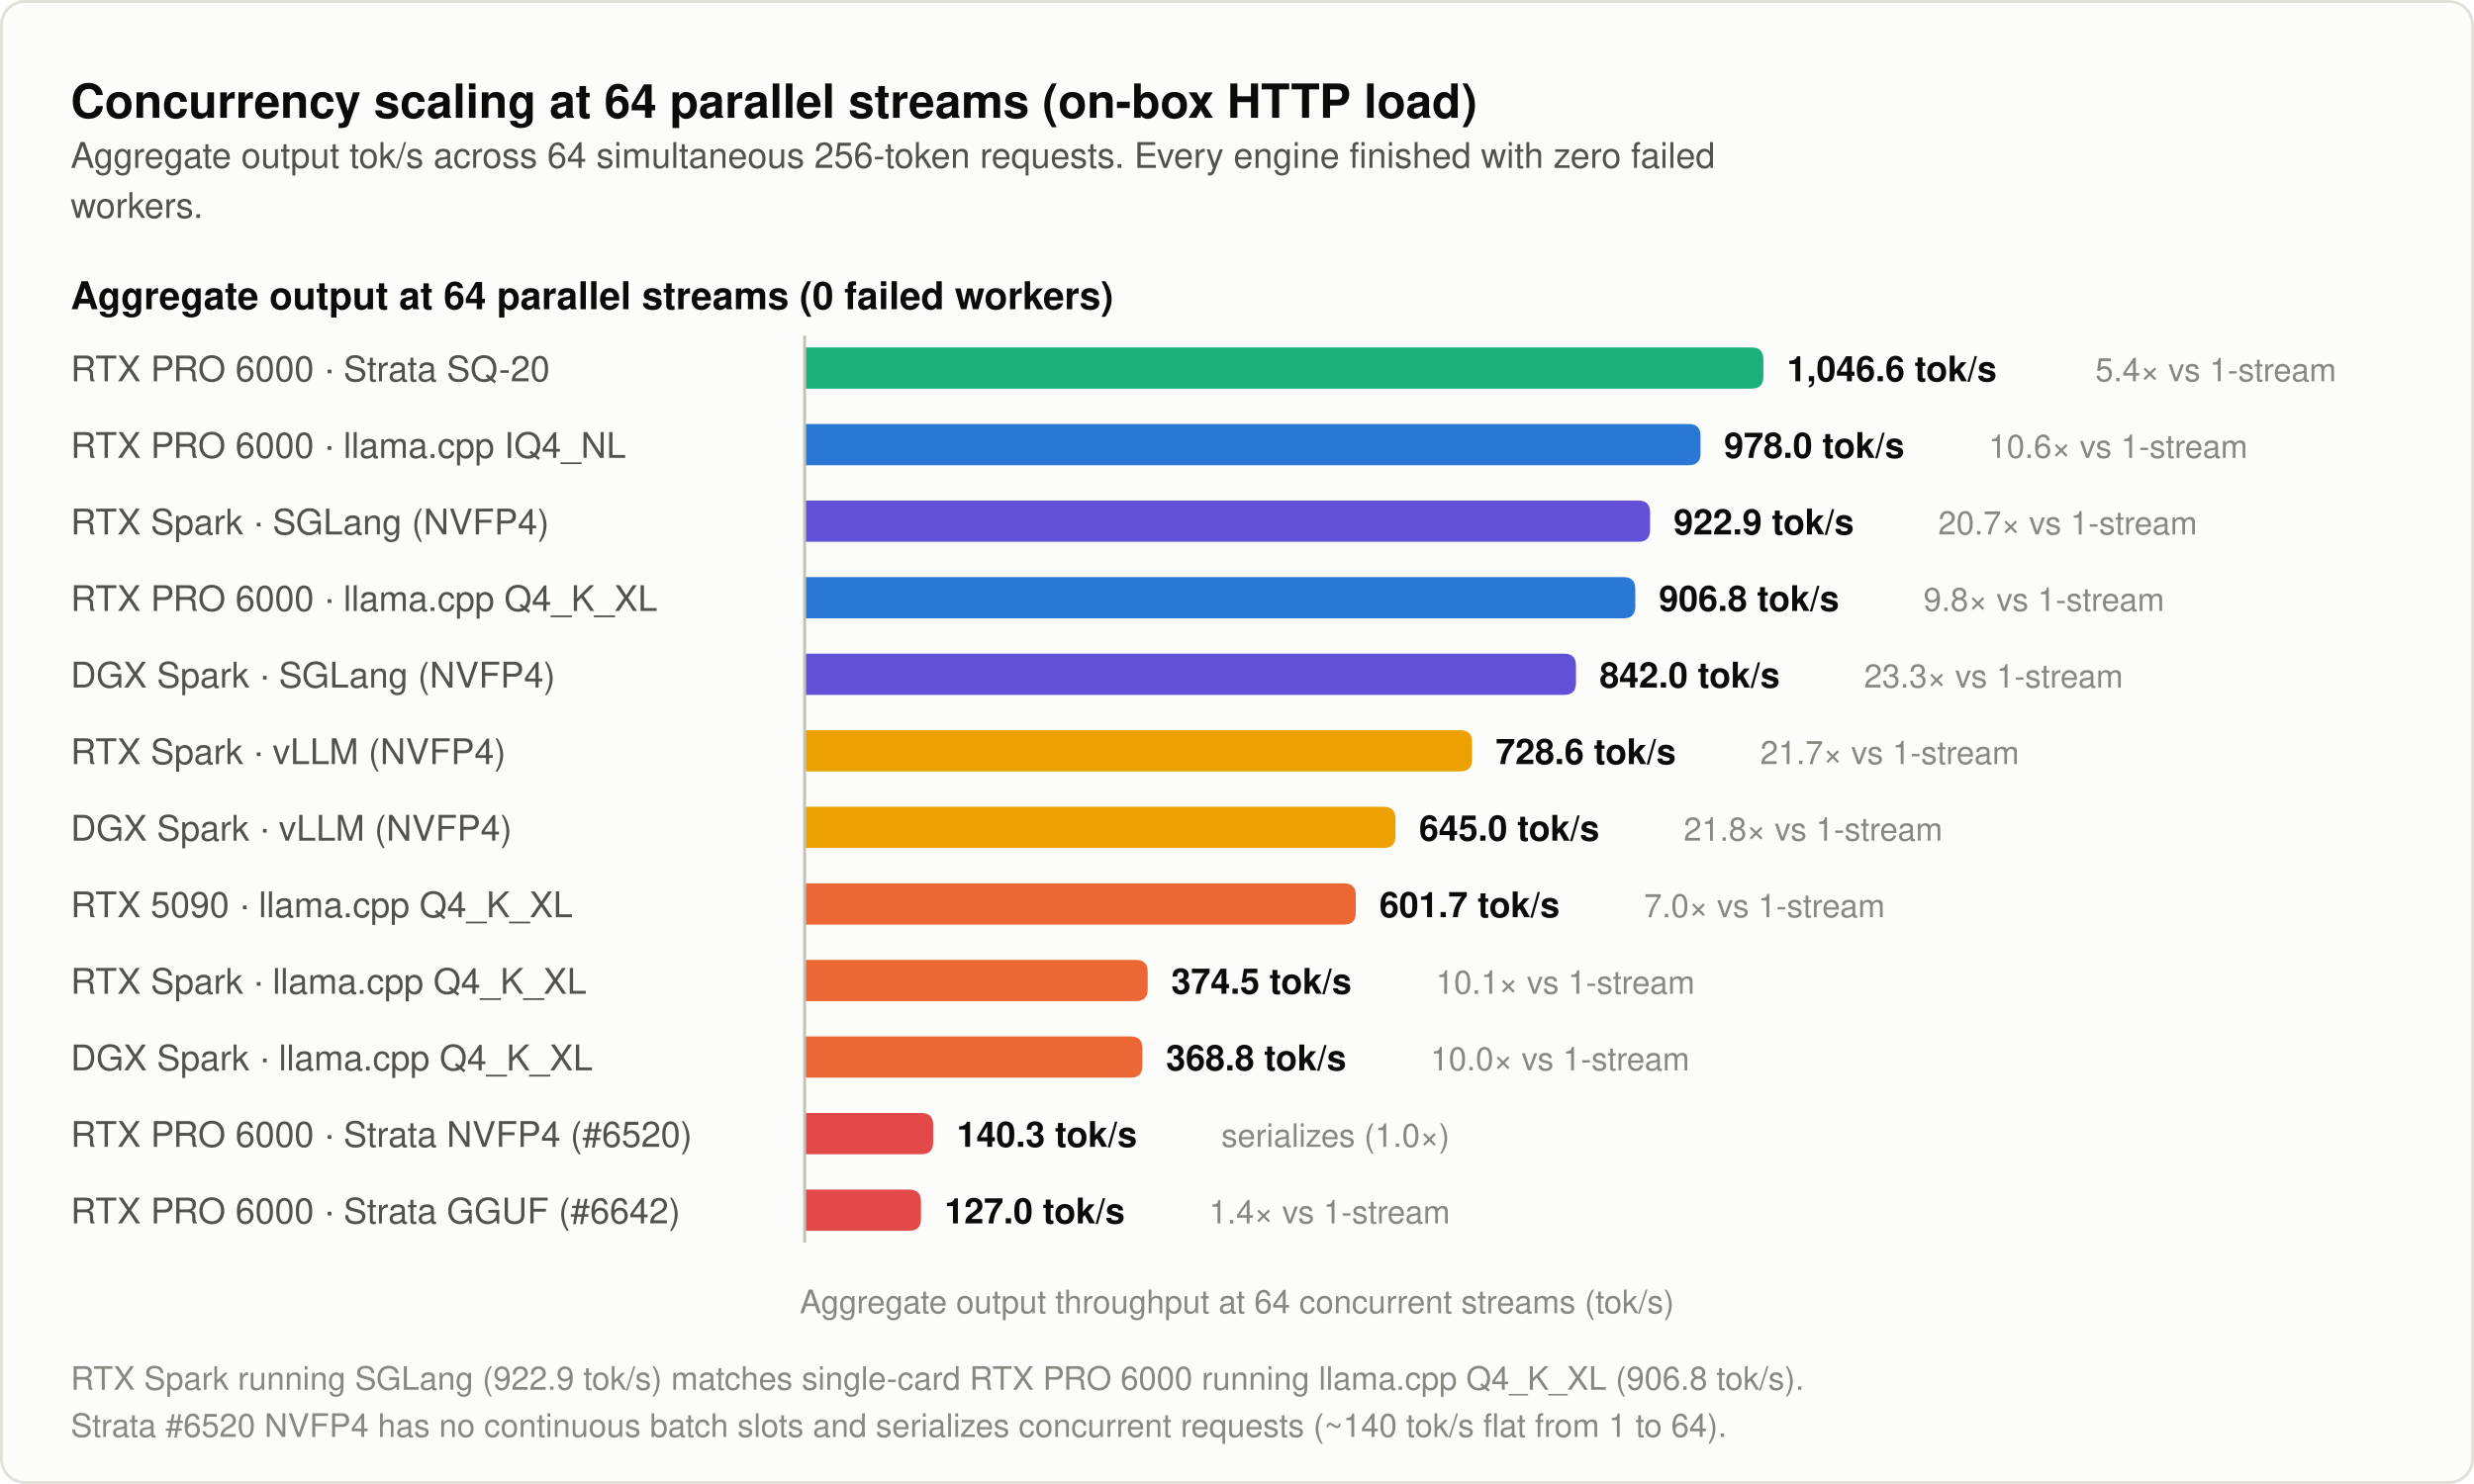
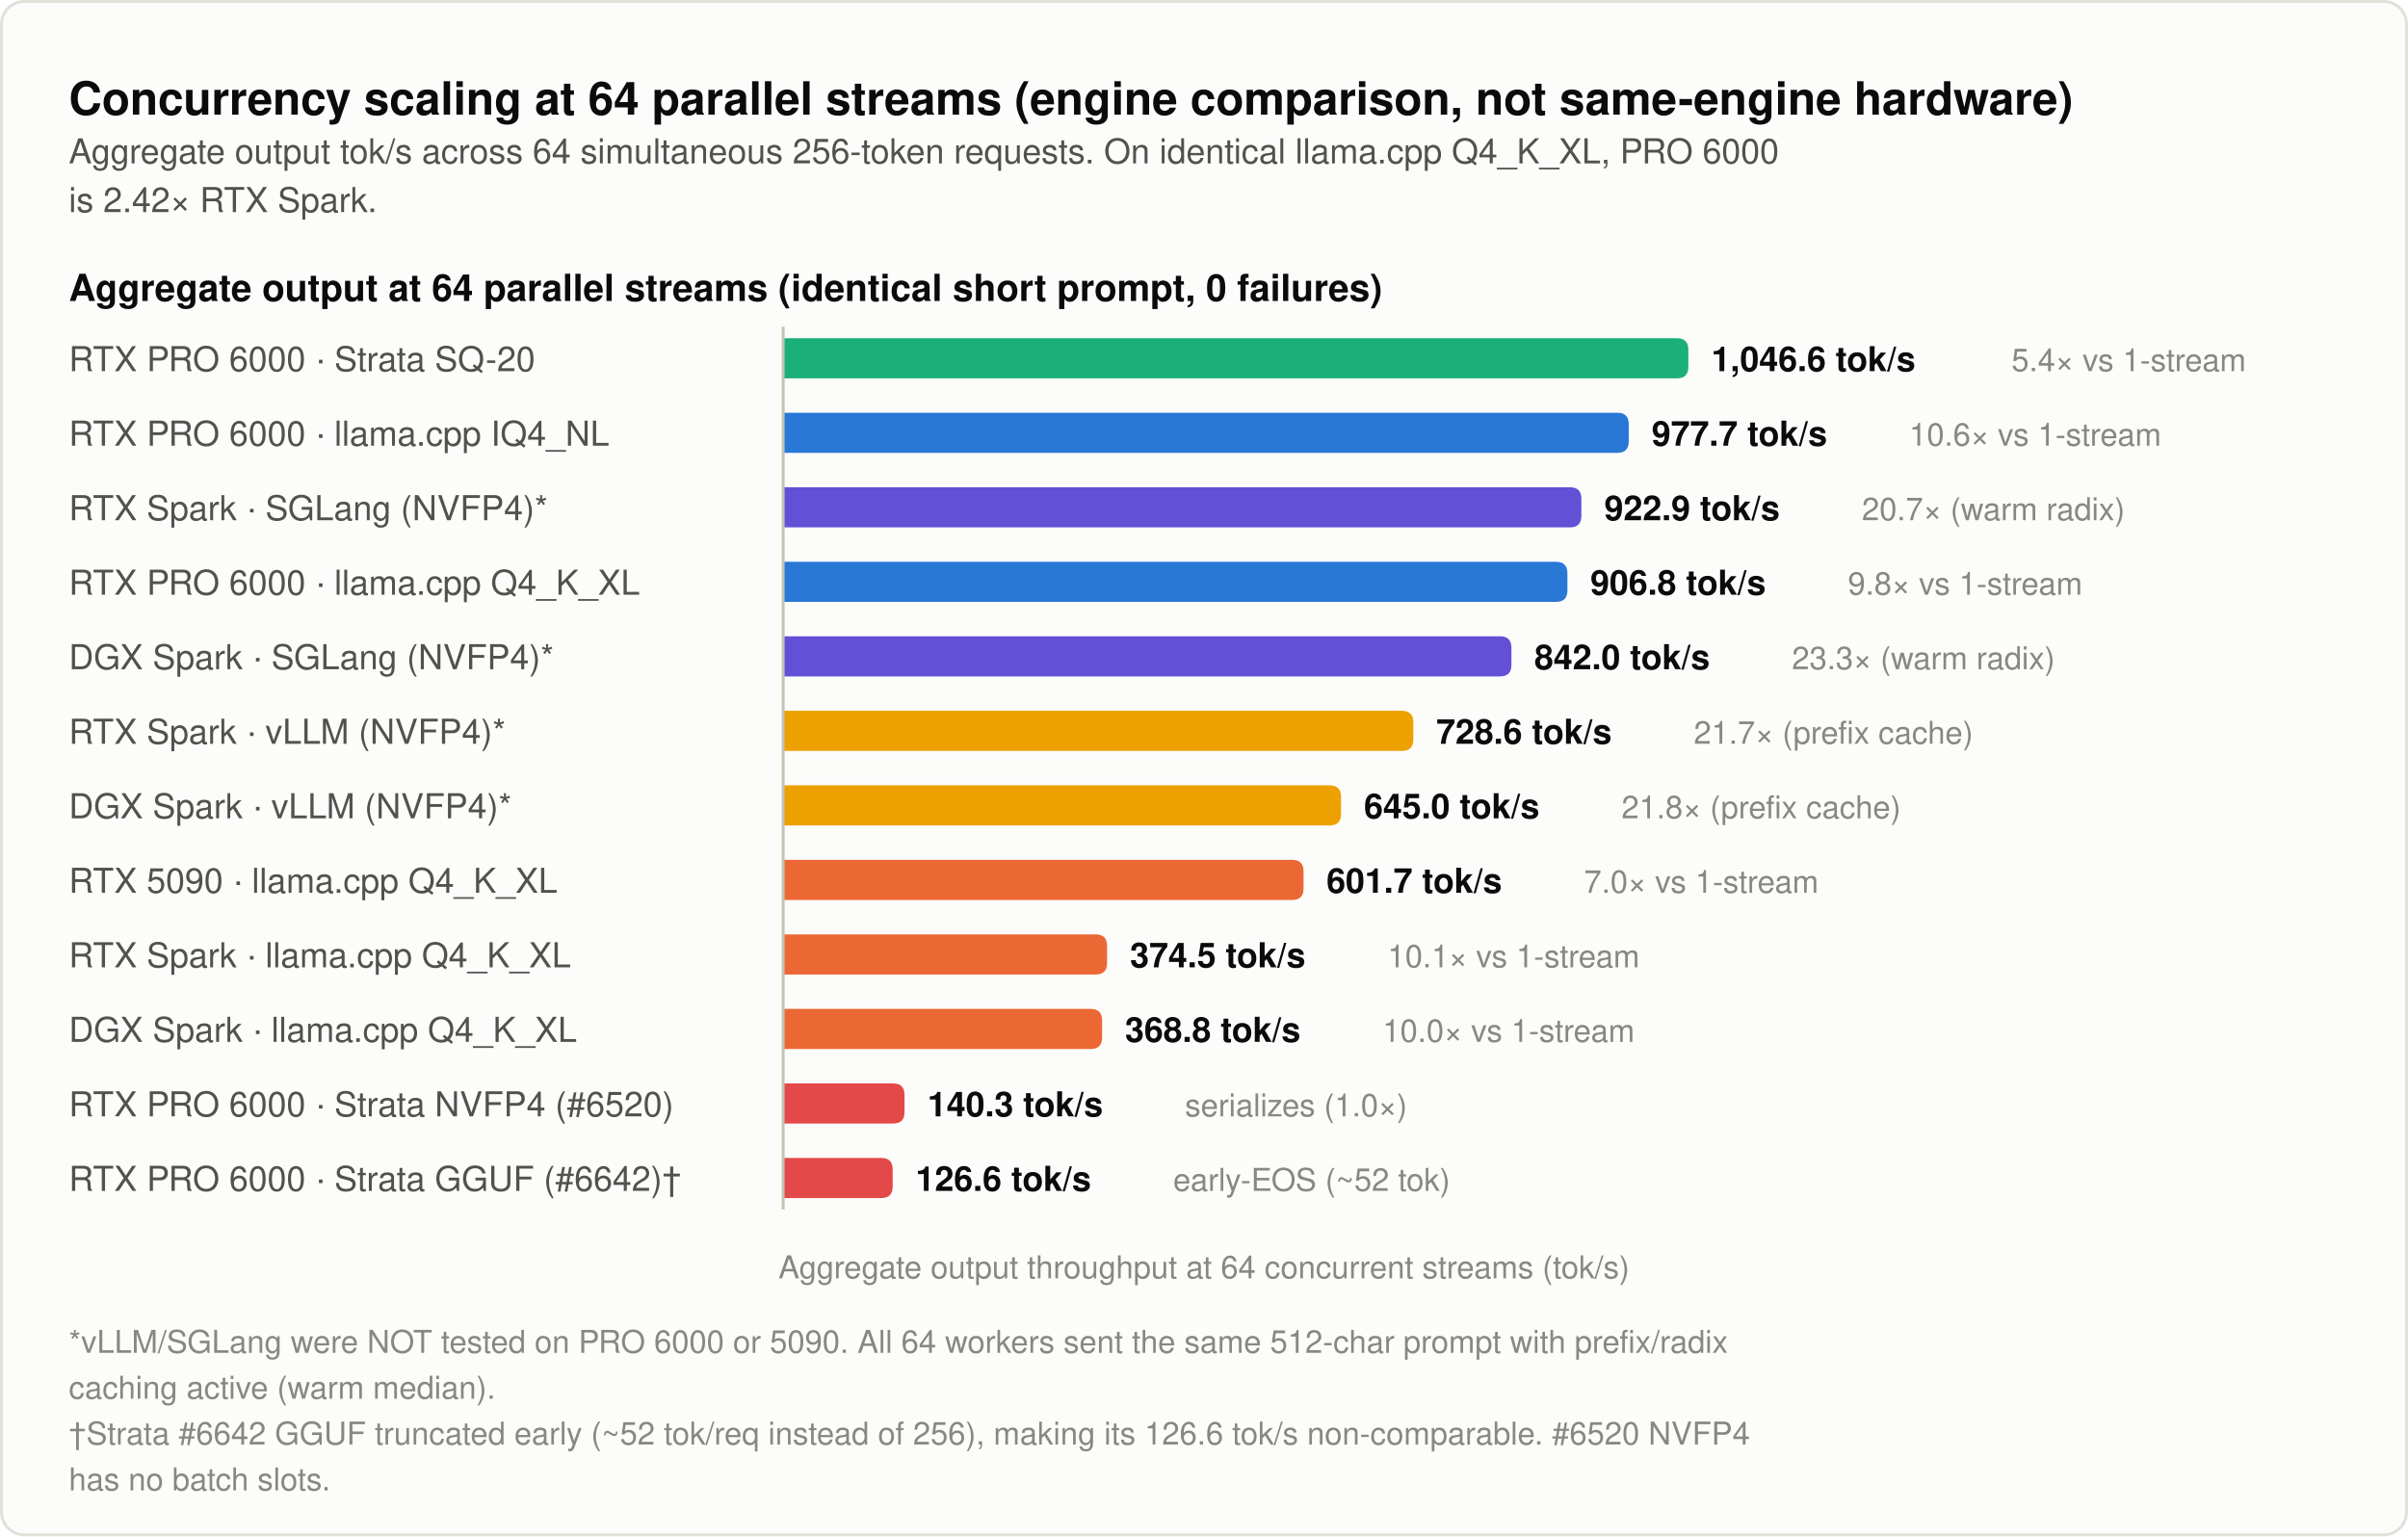
- <svg xmlns="http://www.w3.org/2000/svg" width="840" height="504" viewBox="0 0 840 504" role="img" aria-label="Concurrency scaling at 64 parallel streams (on-box HTTP load) Aggregate output tok/s across 64 simultaneous 256-token requests. Every engine finished with zero failed workers." font-family="system-ui, -apple-system, 'Segoe UI', Helvetica, Arial, sans-serif" data-x-scale="linear" data-y-scale="linear">
-   <rect x="0.5" y="0.5" width="839" height="503" fill="#fcfcfb" rx="8" stroke="#e1e0d9" stroke-width="1" />
-   <text x="24" y="40" font-size="16" fill="#0b0b0b" font-weight="600">Concurrency scaling at 64 parallel streams (on-box HTTP load)</text>
-   <text x="24" y="57" font-size="12" fill="#52514e">Aggregate output tok/s across 64 simultaneous 256-token requests. Every engine finished with zero failed</text>
-   <text x="24" y="74" font-size="12" fill="#52514e">workers.</text>
-   <text x="24" y="105" font-size="13" fill="#0b0b0b" font-weight="600">Aggregate output at 64 parallel streams (0 failed workers)</text>
+ <svg xmlns="http://www.w3.org/2000/svg" width="840" height="536" viewBox="0 0 840 536" role="img" aria-label="Concurrency scaling at 64 parallel streams (engine comparison, not same-engine hardware) Aggregate output tok/s across 64 simultaneous 256-token requests. On identical llama.cpp Q4_K_XL, PRO 6000 is 2.42× RTX Spark." font-family="system-ui, -apple-system, 'Segoe UI', Helvetica, Arial, sans-serif" data-x-scale="linear" data-y-scale="linear">
+   <rect x="0.5" y="0.5" width="839" height="535" fill="#fcfcfb" rx="8" stroke="#e1e0d9" stroke-width="1" />
+   <text x="24" y="40" font-size="16" fill="#0b0b0b" font-weight="600">Concurrency scaling at 64 parallel streams (engine comparison, not same-engine hardware)</text>
+   <text x="24" y="57" font-size="12" fill="#52514e">Aggregate output tok/s across 64 simultaneous 256-token requests. On identical llama.cpp Q4_K_XL, PRO 6000</text>
+   <text x="24" y="74" font-size="12" fill="#52514e">is 2.42× RTX Spark.</text>
+   <text x="24" y="105" font-size="13" fill="#0b0b0b" font-weight="600">Aggregate output at 64 parallel streams (identical short prompt, 0 failures)</text>
  <text x="24" y="129.5" font-size="12" fill="#52514e">RTX PRO 6000 · Strata SQ-20</text>
-   <path d="M273.2,118 H594.72 Q598.72,118 598.72,122 V128 Q598.72,132 594.72,132 H273.2 Z" fill="#1baf7a" />
-   <text x="606.72" y="129.5" font-size="12" fill="#0b0b0b" font-weight="600">1,046.6 tok/s</text>
-   <text x="711.44" y="129.5" font-size="11" fill="#898781">5.4× vs 1-stream</text>
+   <path d="M273.2,118 H584.96 Q588.96,118 588.96,122 V128 Q588.96,132 584.96,132 H273.2 Z" fill="#1baf7a" />
+   <text x="596.96" y="129.5" font-size="12" fill="#0b0b0b" font-weight="600">1,046.6 tok/s</text>
+   <text x="701.68" y="129.5" font-size="11" fill="#898781">5.4× vs 1-stream</text>
  <text x="24" y="155.5" font-size="12" fill="#52514e">RTX PRO 6000 · llama.cpp IQ4_NL</text>
-   <path d="M273.2,144 H573.38 Q577.38,144 577.38,148 V154 Q577.38,158 573.38,158 H273.2 Z" fill="#2a78d6" />
-   <text x="585.38" y="155.5" font-size="12" fill="#0b0b0b" font-weight="600">978.0 tok/s</text>
-   <text x="675.22" y="155.5" font-size="11" fill="#898781">10.6× vs 1-stream</text>
-   <text x="24" y="181.5" font-size="12" fill="#52514e">RTX Spark · SGLang (NVFP4)</text>
-   <path d="M273.2,170 H556.25 Q560.25,170 560.25,174 V180 Q560.25,184 556.25,184 H273.2 Z" fill="#6250d6" />
-   <text x="568.25" y="181.5" font-size="12" fill="#0b0b0b" font-weight="600">922.9 tok/s</text>
-   <text x="658.09" y="181.5" font-size="11" fill="#898781">20.7× vs 1-stream</text>
+   <path d="M273.2,144 H564.17 Q568.17,144 568.17,148 V154 Q568.17,158 564.17,158 H273.2 Z" fill="#2a78d6" />
+   <text x="576.17" y="155.5" font-size="12" fill="#0b0b0b" font-weight="600">977.7 tok/s</text>
+   <text x="666.01" y="155.5" font-size="11" fill="#898781">10.6× vs 1-stream</text>
+   <text x="24" y="181.5" font-size="12" fill="#52514e">RTX Spark · SGLang (NVFP4)*</text>
+   <path d="M273.2,170 H547.64 Q551.64,170 551.64,174 V180 Q551.64,184 547.64,184 H273.2 Z" fill="#6250d6" />
+   <text x="559.64" y="181.5" font-size="12" fill="#0b0b0b" font-weight="600">922.9 tok/s</text>
+   <text x="649.48" y="181.5" font-size="11" fill="#898781">20.7× (warm radix)</text>
  <text x="24" y="207.5" font-size="12" fill="#52514e">RTX PRO 6000 · llama.cpp Q4_K_XL</text>
-   <path d="M273.2,196 H551.23 Q555.23,196 555.23,200 V206 Q555.23,210 551.23,210 H273.2 Z" fill="#2a78d6" />
-   <text x="563.23" y="207.5" font-size="12" fill="#0b0b0b" font-weight="600">906.8 tok/s</text>
-   <text x="653.07" y="207.5" font-size="11" fill="#898781">9.8× vs 1-stream</text>
-   <text x="24" y="233.5" font-size="12" fill="#52514e">DGX Spark · SGLang (NVFP4)</text>
-   <path d="M273.2,222 H531.09 Q535.09,222 535.09,226 V232 Q535.09,236 531.09,236 H273.2 Z" fill="#6250d6" />
-   <text x="543.09" y="233.5" font-size="12" fill="#0b0b0b" font-weight="600">842.0 tok/s</text>
-   <text x="632.93" y="233.5" font-size="11" fill="#898781">23.3× vs 1-stream</text>
-   <text x="24" y="259.5" font-size="12" fill="#52514e">RTX Spark · vLLM (NVFP4)</text>
-   <path d="M273.2,248 H495.81 Q499.81,248 499.81,252 V258 Q499.81,262 495.81,262 H273.2 Z" fill="#eda100" />
-   <text x="507.81" y="259.5" font-size="12" fill="#0b0b0b" font-weight="600">728.6 tok/s</text>
-   <text x="597.65" y="259.5" font-size="11" fill="#898781">21.7× vs 1-stream</text>
-   <text x="24" y="285.5" font-size="12" fill="#52514e">DGX Spark · vLLM (NVFP4)</text>
-   <path d="M273.2,274 H469.81 Q473.81,274 473.81,278 V284 Q473.81,288 469.81,288 H273.2 Z" fill="#eda100" />
-   <text x="481.81" y="285.5" font-size="12" fill="#0b0b0b" font-weight="600">645.0 tok/s</text>
-   <text x="571.65" y="285.5" font-size="11" fill="#898781">21.8× vs 1-stream</text>
+   <path d="M273.2,196 H542.77 Q546.77,196 546.77,200 V206 Q546.77,210 542.77,210 H273.2 Z" fill="#2a78d6" />
+   <text x="554.77" y="207.5" font-size="12" fill="#0b0b0b" font-weight="600">906.8 tok/s</text>
+   <text x="644.61" y="207.5" font-size="11" fill="#898781">9.8× vs 1-stream</text>
+   <text x="24" y="233.5" font-size="12" fill="#52514e">DGX Spark · SGLang (NVFP4)*</text>
+   <path d="M273.2,222 H523.24 Q527.24,222 527.24,226 V232 Q527.24,236 523.24,236 H273.2 Z" fill="#6250d6" />
+   <text x="535.24" y="233.5" font-size="12" fill="#0b0b0b" font-weight="600">842.0 tok/s</text>
+   <text x="625.08" y="233.5" font-size="11" fill="#898781">23.3× (warm radix)</text>
+   <text x="24" y="259.5" font-size="12" fill="#52514e">RTX Spark · vLLM (NVFP4)*</text>
+   <path d="M273.2,248 H489.02 Q493.02,248 493.02,252 V258 Q493.02,262 489.02,262 H273.2 Z" fill="#eda100" />
+   <text x="501.02" y="259.5" font-size="12" fill="#0b0b0b" font-weight="600">728.6 tok/s</text>
+   <text x="590.86" y="259.5" font-size="11" fill="#898781">21.7× (prefix cache)</text>
+   <text x="24" y="285.5" font-size="12" fill="#52514e">DGX Spark · vLLM (NVFP4)*</text>
+   <path d="M273.2,274 H463.8 Q467.8,274 467.8,278 V284 Q467.8,288 463.8,288 H273.2 Z" fill="#eda100" />
+   <text x="475.8" y="285.5" font-size="12" fill="#0b0b0b" font-weight="600">645.0 tok/s</text>
+   <text x="565.64" y="285.5" font-size="11" fill="#898781">21.8× (prefix cache)</text>
  <text x="24" y="311.5" font-size="12" fill="#52514e">RTX 5090 · llama.cpp Q4_K_XL</text>
-   <path d="M273.2,300 H456.34 Q460.34,300 460.34,304 V310 Q460.34,314 456.34,314 H273.2 Z" fill="#eb6834" />
-   <text x="468.34" y="311.5" font-size="12" fill="#0b0b0b" font-weight="600">601.7 tok/s</text>
-   <text x="558.18" y="311.5" font-size="11" fill="#898781">7.0× vs 1-stream</text>
+   <path d="M273.2,300 H450.73 Q454.73,300 454.73,304 V310 Q454.73,314 450.73,314 H273.2 Z" fill="#eb6834" />
+   <text x="462.73" y="311.5" font-size="12" fill="#0b0b0b" font-weight="600">601.7 tok/s</text>
+   <text x="552.57" y="311.5" font-size="11" fill="#898781">7.0× vs 1-stream</text>
  <text x="24" y="337.5" font-size="12" fill="#52514e">RTX Spark · llama.cpp Q4_K_XL</text>
-   <path d="M273.2,326 H385.68 Q389.68,326 389.68,330 V336 Q389.68,340 385.68,340 H273.2 Z" fill="#eb6834" />
-   <text x="397.68" y="337.5" font-size="12" fill="#0b0b0b" font-weight="600">374.5 tok/s</text>
-   <text x="487.52" y="337.5" font-size="11" fill="#898781">10.1× vs 1-stream</text>
+   <path d="M273.2,326 H382.19 Q386.19,326 386.19,330 V336 Q386.19,340 382.19,340 H273.2 Z" fill="#eb6834" />
+   <text x="394.19" y="337.5" font-size="12" fill="#0b0b0b" font-weight="600">374.5 tok/s</text>
+   <text x="484.03" y="337.5" font-size="11" fill="#898781">10.1× vs 1-stream</text>
  <text x="24" y="363.5" font-size="12" fill="#52514e">DGX Spark · llama.cpp Q4_K_XL</text>
-   <path d="M273.2,352 H383.89 Q387.89,352 387.89,356 V362 Q387.89,366 383.89,366 H273.2 Z" fill="#eb6834" />
-   <text x="395.89" y="363.5" font-size="12" fill="#0b0b0b" font-weight="600">368.8 tok/s</text>
-   <text x="485.73" y="363.5" font-size="11" fill="#898781">10.0× vs 1-stream</text>
+   <path d="M273.2,352 H380.45 Q384.45,352 384.45,356 V362 Q384.45,366 380.45,366 H273.2 Z" fill="#eb6834" />
+   <text x="392.45" y="363.5" font-size="12" fill="#0b0b0b" font-weight="600">368.8 tok/s</text>
+   <text x="482.29" y="363.5" font-size="11" fill="#898781">10.0× vs 1-stream</text>
  <text x="24" y="389.5" font-size="12" fill="#52514e">RTX PRO 6000 · Strata NVFP4 (#6520)</text>
-   <path d="M273.2,378 H312.84 Q316.84,378 316.84,382 V388 Q316.84,392 312.84,392 H273.2 Z" fill="#e34948" />
-   <text x="324.84" y="389.5" font-size="12" fill="#0b0b0b" font-weight="600">140.3 tok/s</text>
-   <text x="414.68" y="389.5" font-size="11" fill="#898781">serializes (1.0×)</text>
-   <text x="24" y="415.5" font-size="12" fill="#52514e">RTX PRO 6000 · Strata GGUF (#6642)</text>
-   <path d="M273.2,404 H308.7 Q312.7,404 312.7,408 V414 Q312.7,418 308.7,418 H273.2 Z" fill="#e34948" />
-   <text x="320.7" y="415.5" font-size="12" fill="#0b0b0b" font-weight="600">127.0 tok/s</text>
-   <text x="410.54" y="415.5" font-size="11" fill="#898781">1.4× vs 1-stream</text>
+   <path d="M273.2,378 H311.53 Q315.53,378 315.53,382 V388 Q315.53,392 311.53,392 H273.2 Z" fill="#e34948" />
+   <text x="323.53" y="389.5" font-size="12" fill="#0b0b0b" font-weight="600">140.3 tok/s</text>
+   <text x="413.37" y="389.5" font-size="11" fill="#898781">serializes (1.0×)</text>
+   <text x="24" y="415.5" font-size="12" fill="#52514e">RTX PRO 6000 · Strata GGUF (#6642)†</text>
+   <path d="M273.2,404 H307.4 Q311.4,404 311.4,408 V414 Q311.4,418 307.4,418 H273.2 Z" fill="#e34948" />
+   <text x="319.4" y="415.5" font-size="12" fill="#0b0b0b" font-weight="600">126.6 tok/s</text>
+   <text x="409.24" y="415.5" font-size="11" fill="#898781">early-EOS (~52 tok)</text>
  <line x1="273.2" y1="114" x2="273.2" y2="422" stroke="#c3c2b7" stroke-width="1" />
  <text x="420" y="446" font-size="11" fill="#898781" text-anchor="middle">Aggregate output throughput at 64 concurrent streams (tok/s)</text>
-   <text x="24" y="472" font-size="11" fill="#898781">RTX Spark running SGLang (922.9 tok/s) matches single-card RTX PRO 6000 running llama.cpp Q4_K_XL (906.8 tok/s).</text>
-   <text x="24" y="488" font-size="11" fill="#898781">Strata #6520 NVFP4 has no continuous batch slots and serializes concurrent requests (~140 tok/s flat from 1 to 64).</text>
+   <text x="24" y="472" font-size="11" fill="#898781">*vLLM/SGLang were NOT tested on PRO 6000 or 5090. All 64 workers sent the same 512-char prompt with prefix/radix</text>
+   <text x="24" y="488" font-size="11" fill="#898781">caching active (warm median).</text>
+   <text x="24" y="504" font-size="11" fill="#898781">†Strata #6642 GGUF truncated early (~52 tok/req instead of 256), making its 126.6 tok/s non-comparable. #6520 NVFP4</text>
+   <text x="24" y="520" font-size="11" fill="#898781">has no batch slots.</text>
</svg>
